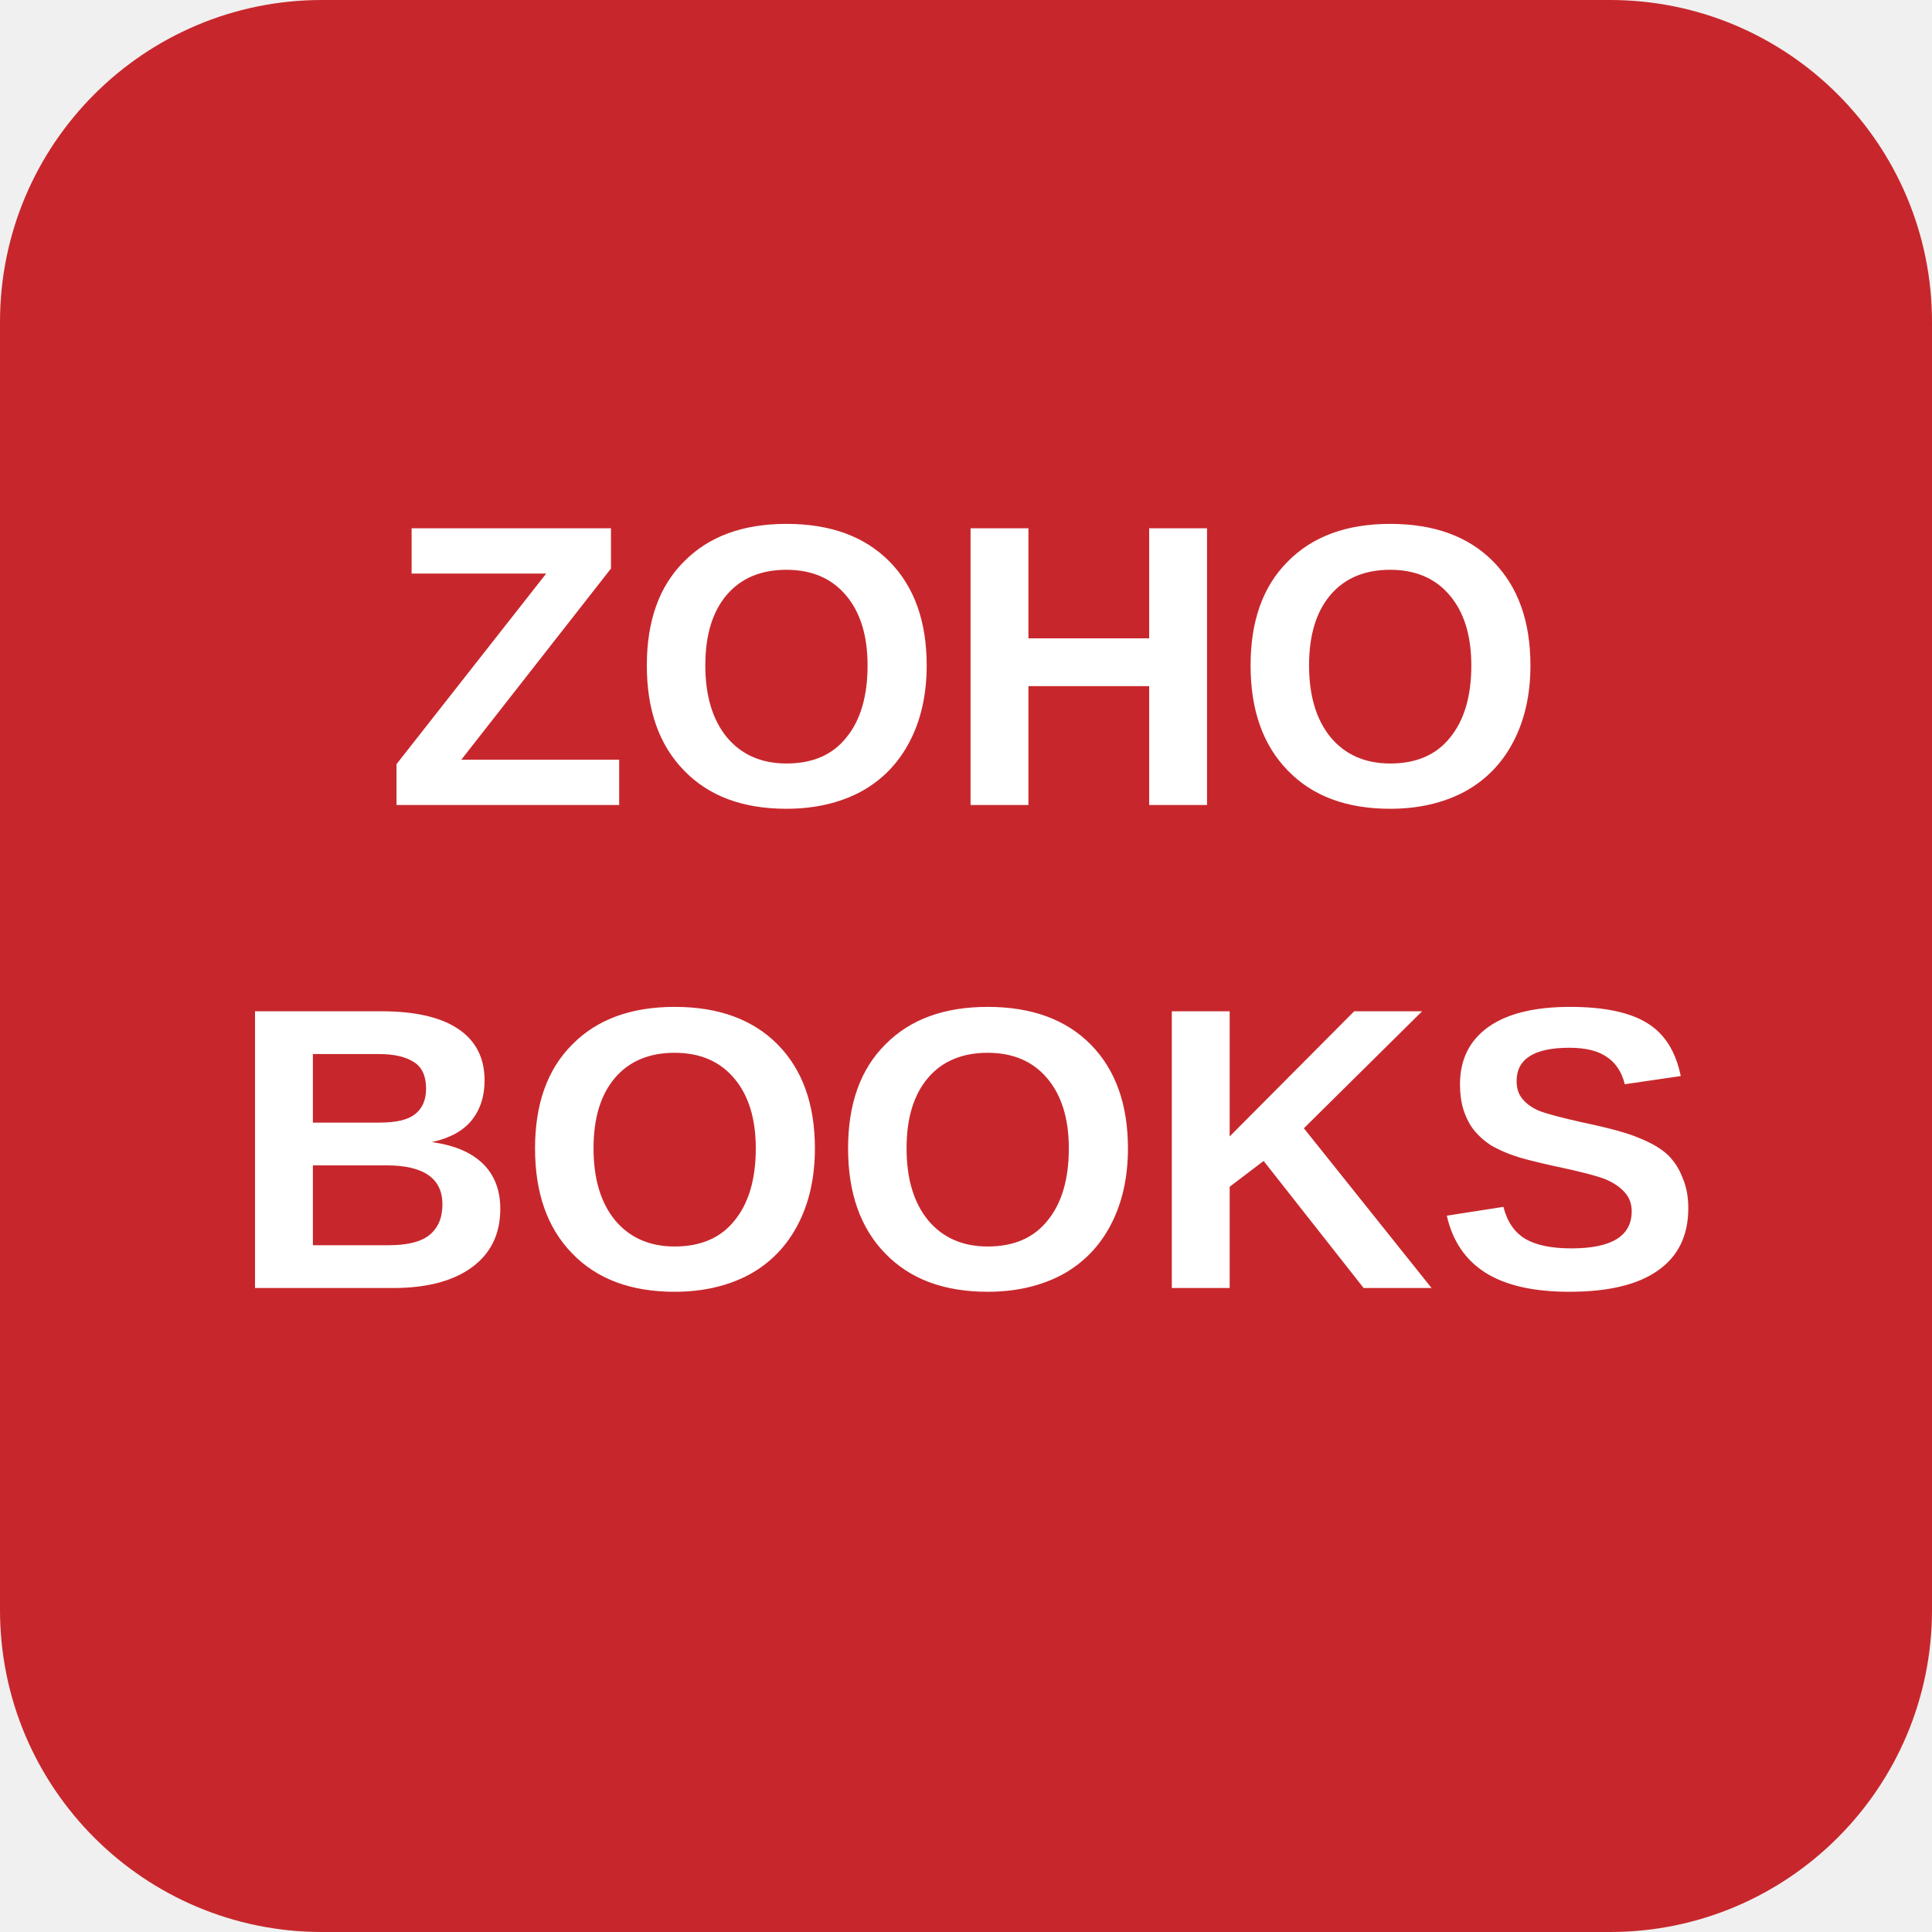
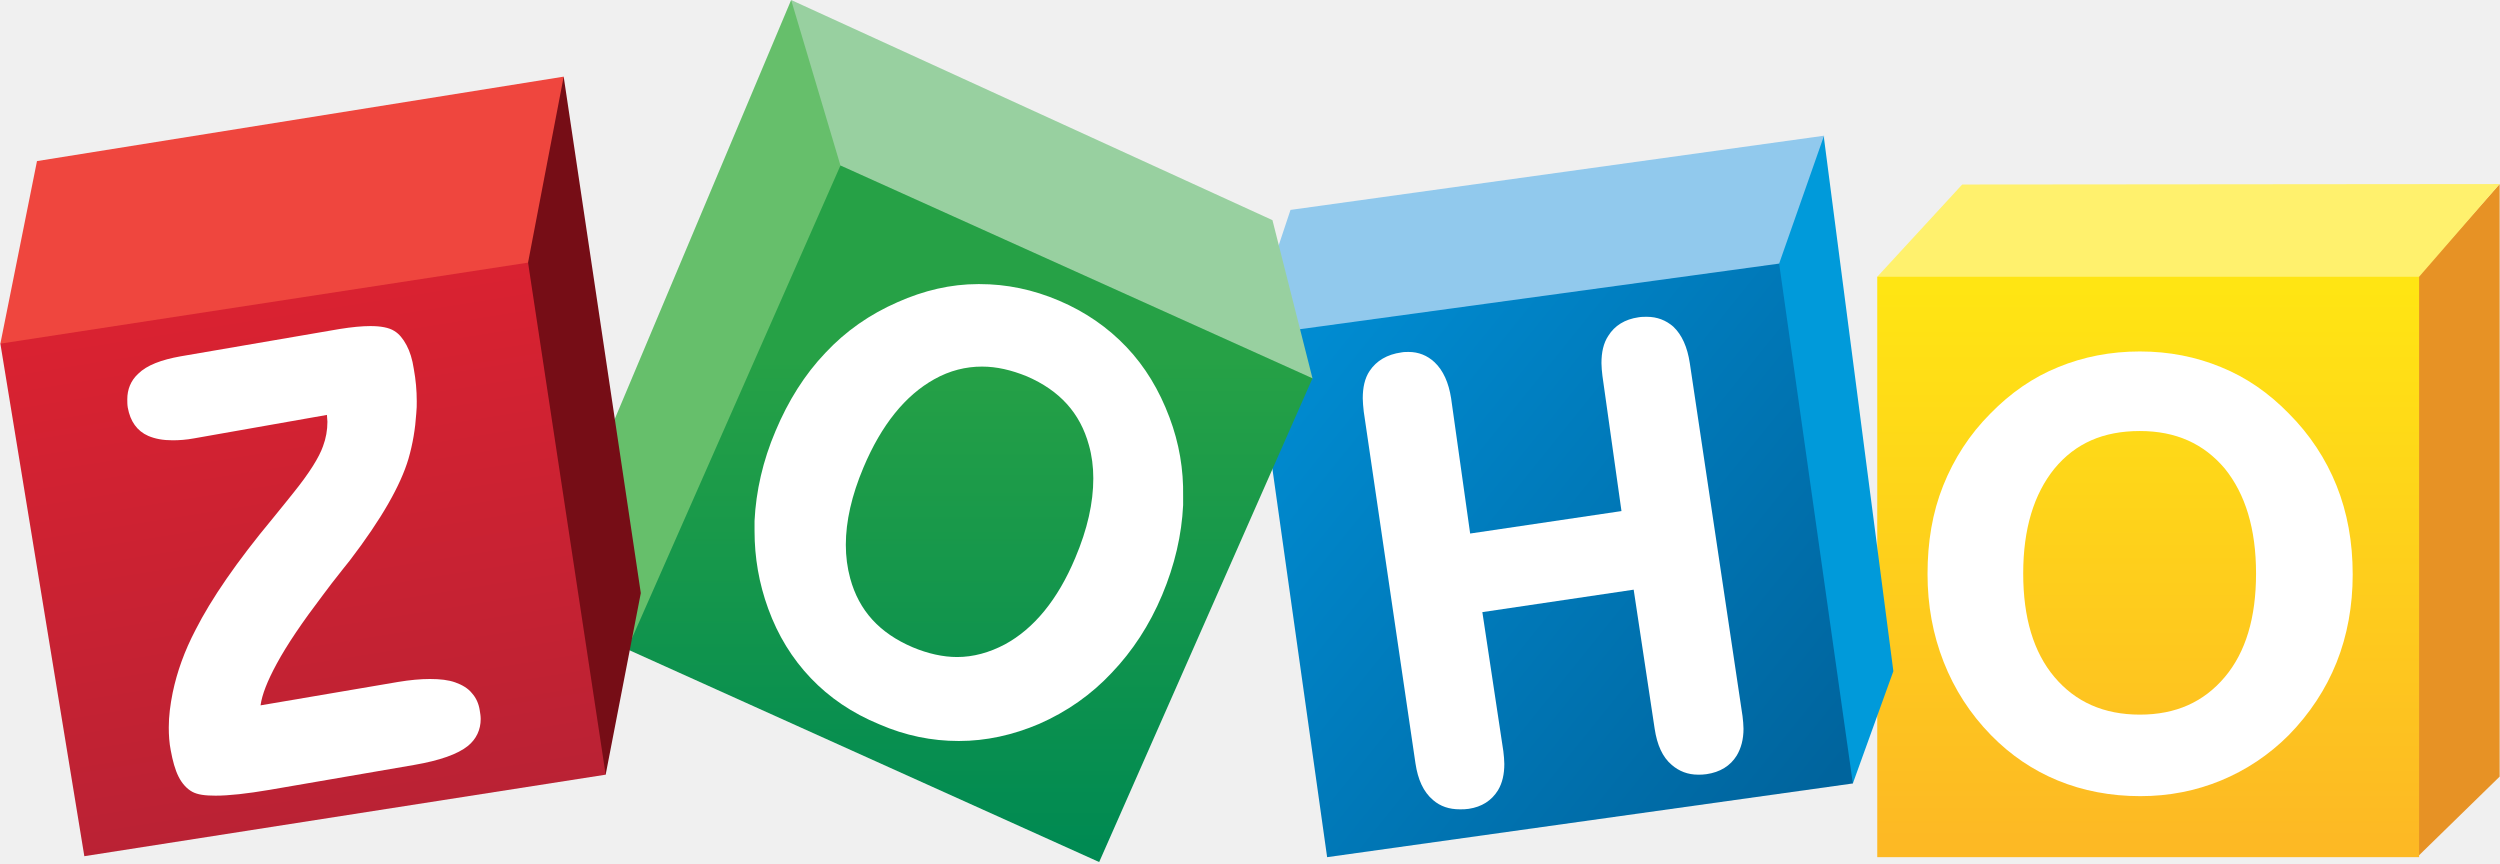
- <svg xmlns="http://www.w3.org/2000/svg" width="48" height="48" viewBox="0 0 48 48">
-   <rect width="48" height="48" rx="8" fill="#C7272C" />
-   <text x="24" y="20" text-anchor="middle" fill="white" font-family="Arial, sans-serif" font-size="10" font-weight="bold">ZOHO</text>
-   <text x="24" y="32" text-anchor="middle" fill="white" font-family="Arial, sans-serif" font-size="10" font-weight="bold">BOOKS</text>
+ <svg xmlns="http://www.w3.org/2000/svg" width="2500" height="864" viewBox="0 0 512 177" preserveAspectRatio="xMidYMid">
+   <defs>
+     <linearGradient x1="49.996%" y1="1.431%" x2="49.996%" y2="96.981%" id="a">
+       <stop stop-color="#FFE513" offset=".562%" />
+       <stop stop-color="#FDB924" offset="100%" />
+     </linearGradient>
+     <linearGradient x1="4.512%" y1="13.494%" x2="95.672%" y2="87.064%" id="b">
+       <stop stop-color="#008CD2" offset=".562%" />
+       <stop stop-color="#00649D" offset="100%" />
+     </linearGradient>
+     <linearGradient x1="50.002%" y1="27.779%" x2="50.002%" y2="97.529%" id="c">
+       <stop stop-color="#26A146" offset="0%" />
+       <stop stop-color="#008A52" offset="100%" />
+     </linearGradient>
+     <linearGradient x1="43.734%" y1="8.208%" x2="57.544%" y2="93.198%" id="d">
+       <stop stop-color="#D92231" offset="0%" />
+       <stop stop-color="#BA2234" offset="100%" />
+     </linearGradient>
+   </defs>
+   <path d="M512 37.7v121.4l-16.8 16.4V56.7l16.8-19z" fill="#E79225" />
+   <path d="M401.9 37.8l-17.4 18.9.9 1.2 109.1-.4 1-.8 16.5-19-110.1.1z" fill="#FFF16D" />
+   <path fill="url(#a)" d="M.5 19.7h111v118.9H.5z" transform="translate(384 37)" />
+   <path d="M478.6 99.5c-2.2-5.5-5.5-10.5-9.8-14.8-4.1-4.2-8.7-7.4-13.9-9.5-5.1-2.1-10.6-3.2-16.6-3.2-6 0-11.6 1.1-16.7 3.2-5.2 2.1-9.8 5.3-13.9 9.5-4.3 4.3-7.5 9.3-9.7 14.8-2.2 5.5-3.2 11.5-3.2 18.1 0 6.4 1.1 12.4 3.3 18 2.2 5.6 5.4 10.6 9.7 15 4 4.1 8.6 7.2 13.7 9.3 5.1 2.1 10.8 3.2 16.9 3.2 5.9 0 11.4-1.1 16.5-3.2s9.8-5.2 13.9-9.3c4.3-4.4 7.6-9.4 9.8-14.9 2.2-5.5 3.3-11.6 3.3-18 0-6.7-1.1-12.7-3.3-18.2zm-22.9 39.2c-4.3 5.1-10 7.7-17.4 7.7-7.4 0-13.2-2.6-17.5-7.7-4.3-5.1-6.4-12.2-6.4-21.2 0-9.2 2.2-16.3 6.4-21.5 4.3-5.2 10-7.7 17.5-7.7 7.4 0 13.1 2.6 17.4 7.7 4.2 5.2 6.4 12.3 6.4 21.5 0 9-2.1 16.1-6.4 21.2z" fill="#FFF" />
+   <g>
+     <path d="M373.6 27.8v.6l14.2 109.1-8.3 23-1.1-.8-14.6-104.6.3-1.4 9.1-25.3.4-.6z" fill="#009ADA" />
+     <path d="M264.3 43l109.3-15.2-9.2 26.2-1.3 1.4-102.2 15 .5-18.7 2.9-8.7z" fill="#91C9ED" />
+     <path d="M107.4 27l15.1 106.5-107.7 15.1L.3 45.7l6.3-4.9L107.4 27z" fill="url(#b)" transform="translate(257 27)" />
+     <path d="M346.1 74.4c-.5-3.3-1.6-5.8-3.4-7.5-1.5-1.3-3.3-2-5.4-2-.5 0-1.1 0-1.7.1-2.8.4-4.9 1.7-6.2 3.8-1 1.5-1.4 3.4-1.4 5.6 0 .8.1 1.7.2 2.6l3.9 27.7-31 4.6-3.9-27.7c-.5-3.2-1.6-5.7-3.4-7.4-1.5-1.4-3.3-2.1-5.3-2.1-.5 0-1 0-1.5.1-2.9.4-5.1 1.7-6.5 3.8-1 1.5-1.4 3.4-1.4 5.6 0 .8.1 1.7.2 2.7l10.6 72.1c.5 3.3 1.6 5.8 3.6 7.5 1.5 1.3 3.3 1.9 5.5 1.9.6 0 1.2 0 1.8-.1 2.7-.4 4.7-1.7 6-3.8.9-1.5 1.3-3.3 1.3-5.4 0-.8-.1-1.7-.2-2.6l-4.3-28.5 31-4.6 4.3 28.5c.5 3.3 1.6 5.8 3.5 7.4 1.5 1.3 3.3 2 5.4 2 .5 0 1.1 0 1.7-.1 2.8-.4 4.9-1.7 6.2-3.8.9-1.5 1.4-3.3 1.4-5.5 0-.8-.1-1.7-.2-2.6l-10.8-72.3z" fill="#FFF" />
+   </g>
+   <g>
+     <path d="M162 0l-38.9 92.4 5.3 40.6.3-.1 43.7-98.3-.2-2.1-9.4-31.2L162 0z" fill="#66BF6B" />
+     <path d="M162 0l10.1 33.9.2.7 96.2 43.1.3-.2-8.2-32.4L162 0z" fill="#98D0A0" />
+     <path d="M49.1 33.9l96.7 43.6-43.7 99.1L5.4 133l43.7-99.1z" fill="url(#c)" transform="translate(123)" />
+     <path d="M239.5 85.5c-2.1-5.6-5-10.4-8.8-14.4-3.8-4-8.4-7.2-13.8-9.5s-10.8-3.4-16.3-3.4h-.3c-5.6 0-11.1 1.3-16.5 3.7-5.7 2.5-10.6 5.9-14.8 10.4-4.2 4.4-7.6 9.8-10.2 16-2.6 6.1-4 12.3-4.3 18.4v2.1c0 5.4.9 10.7 2.8 15.9 2 5.5 4.9 10.2 8.7 14.2 3.8 4 8.5 7.2 14.1 9.5 5.3 2.3 10.7 3.4 16.2 3.4h.1c5.5 0 11-1.2 16.4-3.5 5.7-2.5 10.7-6 14.9-10.5 4.2-4.4 7.7-9.7 10.3-15.9 2.6-6.2 4-12.3 4.3-18.4v-1.8c.1-5.5-.8-10.9-2.8-16.2zm-19.3 28.8c-3.6 8.6-8.5 14.5-14.4 17.7-3.2 1.7-6.5 2.6-9.8 2.6-2.9 0-6-.7-9.1-2-6.8-2.9-11-7.5-12.8-14.1-.6-2.2-.9-4.5-.9-6.9 0-4.8 1.2-10.1 3.6-15.8 3.7-8.8 8.6-14.8 14.5-18.1 3.2-1.8 6.5-2.6 9.8-2.6 3 0 6 .7 9.2 2 6.7 2.9 10.9 7.5 12.7 14.1.6 2.1.9 4.4.9 6.8 0 5-1.2 10.4-3.7 16.3z" fill="#FFF" />
+   </g>
+   <g>
+     <path d="M115.4 15.7l15.8 105.8-7.2 37.2-1-1.3-15.4-102.2v-2l6.8-35.7 1-1.8z" fill="#760D16" />
+     <path d="M0 70.4L7.5 33l107.9-17.3-7.3 38.1v2.5L1.3 71.4l-1.3-1z" fill="#EF463E" />
+     <path d="M108.1 38.8L124 143.7 17.2 160.4 0 55.4l108.1-16.6z" fill="url(#d)" transform="translate(0 15)" />
+     <path d="M96.6 142c-.8-1-2-1.7-3.4-2.2-1.4-.5-3.1-.7-5.2-.7-1.9 0-4.1.2-6.5.6l-28.2 4.8c.3-2.2 1.4-5 3.3-8.5 2.1-3.9 5.3-8.6 9.4-14 1.4-1.9 2.5-3.3 3.3-4.3.5-.7 1.3-1.6 2.3-2.9 6.5-8.5 10.4-15.4 12-20.8.9-3.1 1.4-6.2 1.6-9.3.1-.9.1-1.7.1-2.5 0-2.2-.2-4.4-.6-6.6-.3-2-.8-3.6-1.5-4.9-.7-1.3-1.5-2.3-2.5-2.9-1.1-.7-2.8-1-4.9-1-1.7 0-3.8.2-6.3.6L36.9 73c-3.9.7-6.9 1.8-8.7 3.6-1.5 1.4-2.2 3.2-2.2 5.2 0 .5 0 1.1.1 1.7.5 2.8 1.9 4.8 4.2 5.8 1.4.6 3 .9 5 .9 1.3 0 2.8-.1 4.4-.4L66.9 85c0 .5.1 1 .1 1.4 0 1.7-.3 3.4-.9 5-.8 2.3-2.8 5.5-6.1 9.6-.9 1.1-2.3 2.9-4.2 5.2-7.4 8.9-12.6 16.5-15.8 22.8-2.3 4.4-3.8 8.6-4.7 12.9-.5 2.5-.8 4.8-.8 7.1 0 1.6.1 3.2.4 4.7.4 2.2.9 4 1.6 5.4.7 1.4 1.7 2.5 2.8 3.1 1.1.6 2.6.8 4.8.8 2.7 0 6.4-.4 11.1-1.2l29.6-5.1c5.2-.9 8.9-2.2 11-3.9 1.7-1.4 2.6-3.3 2.6-5.5 0-.6-.1-1.2-.2-1.8-.2-1.3-.7-2.5-1.6-3.5z" fill="#FFF" />
+   </g>
</svg>
